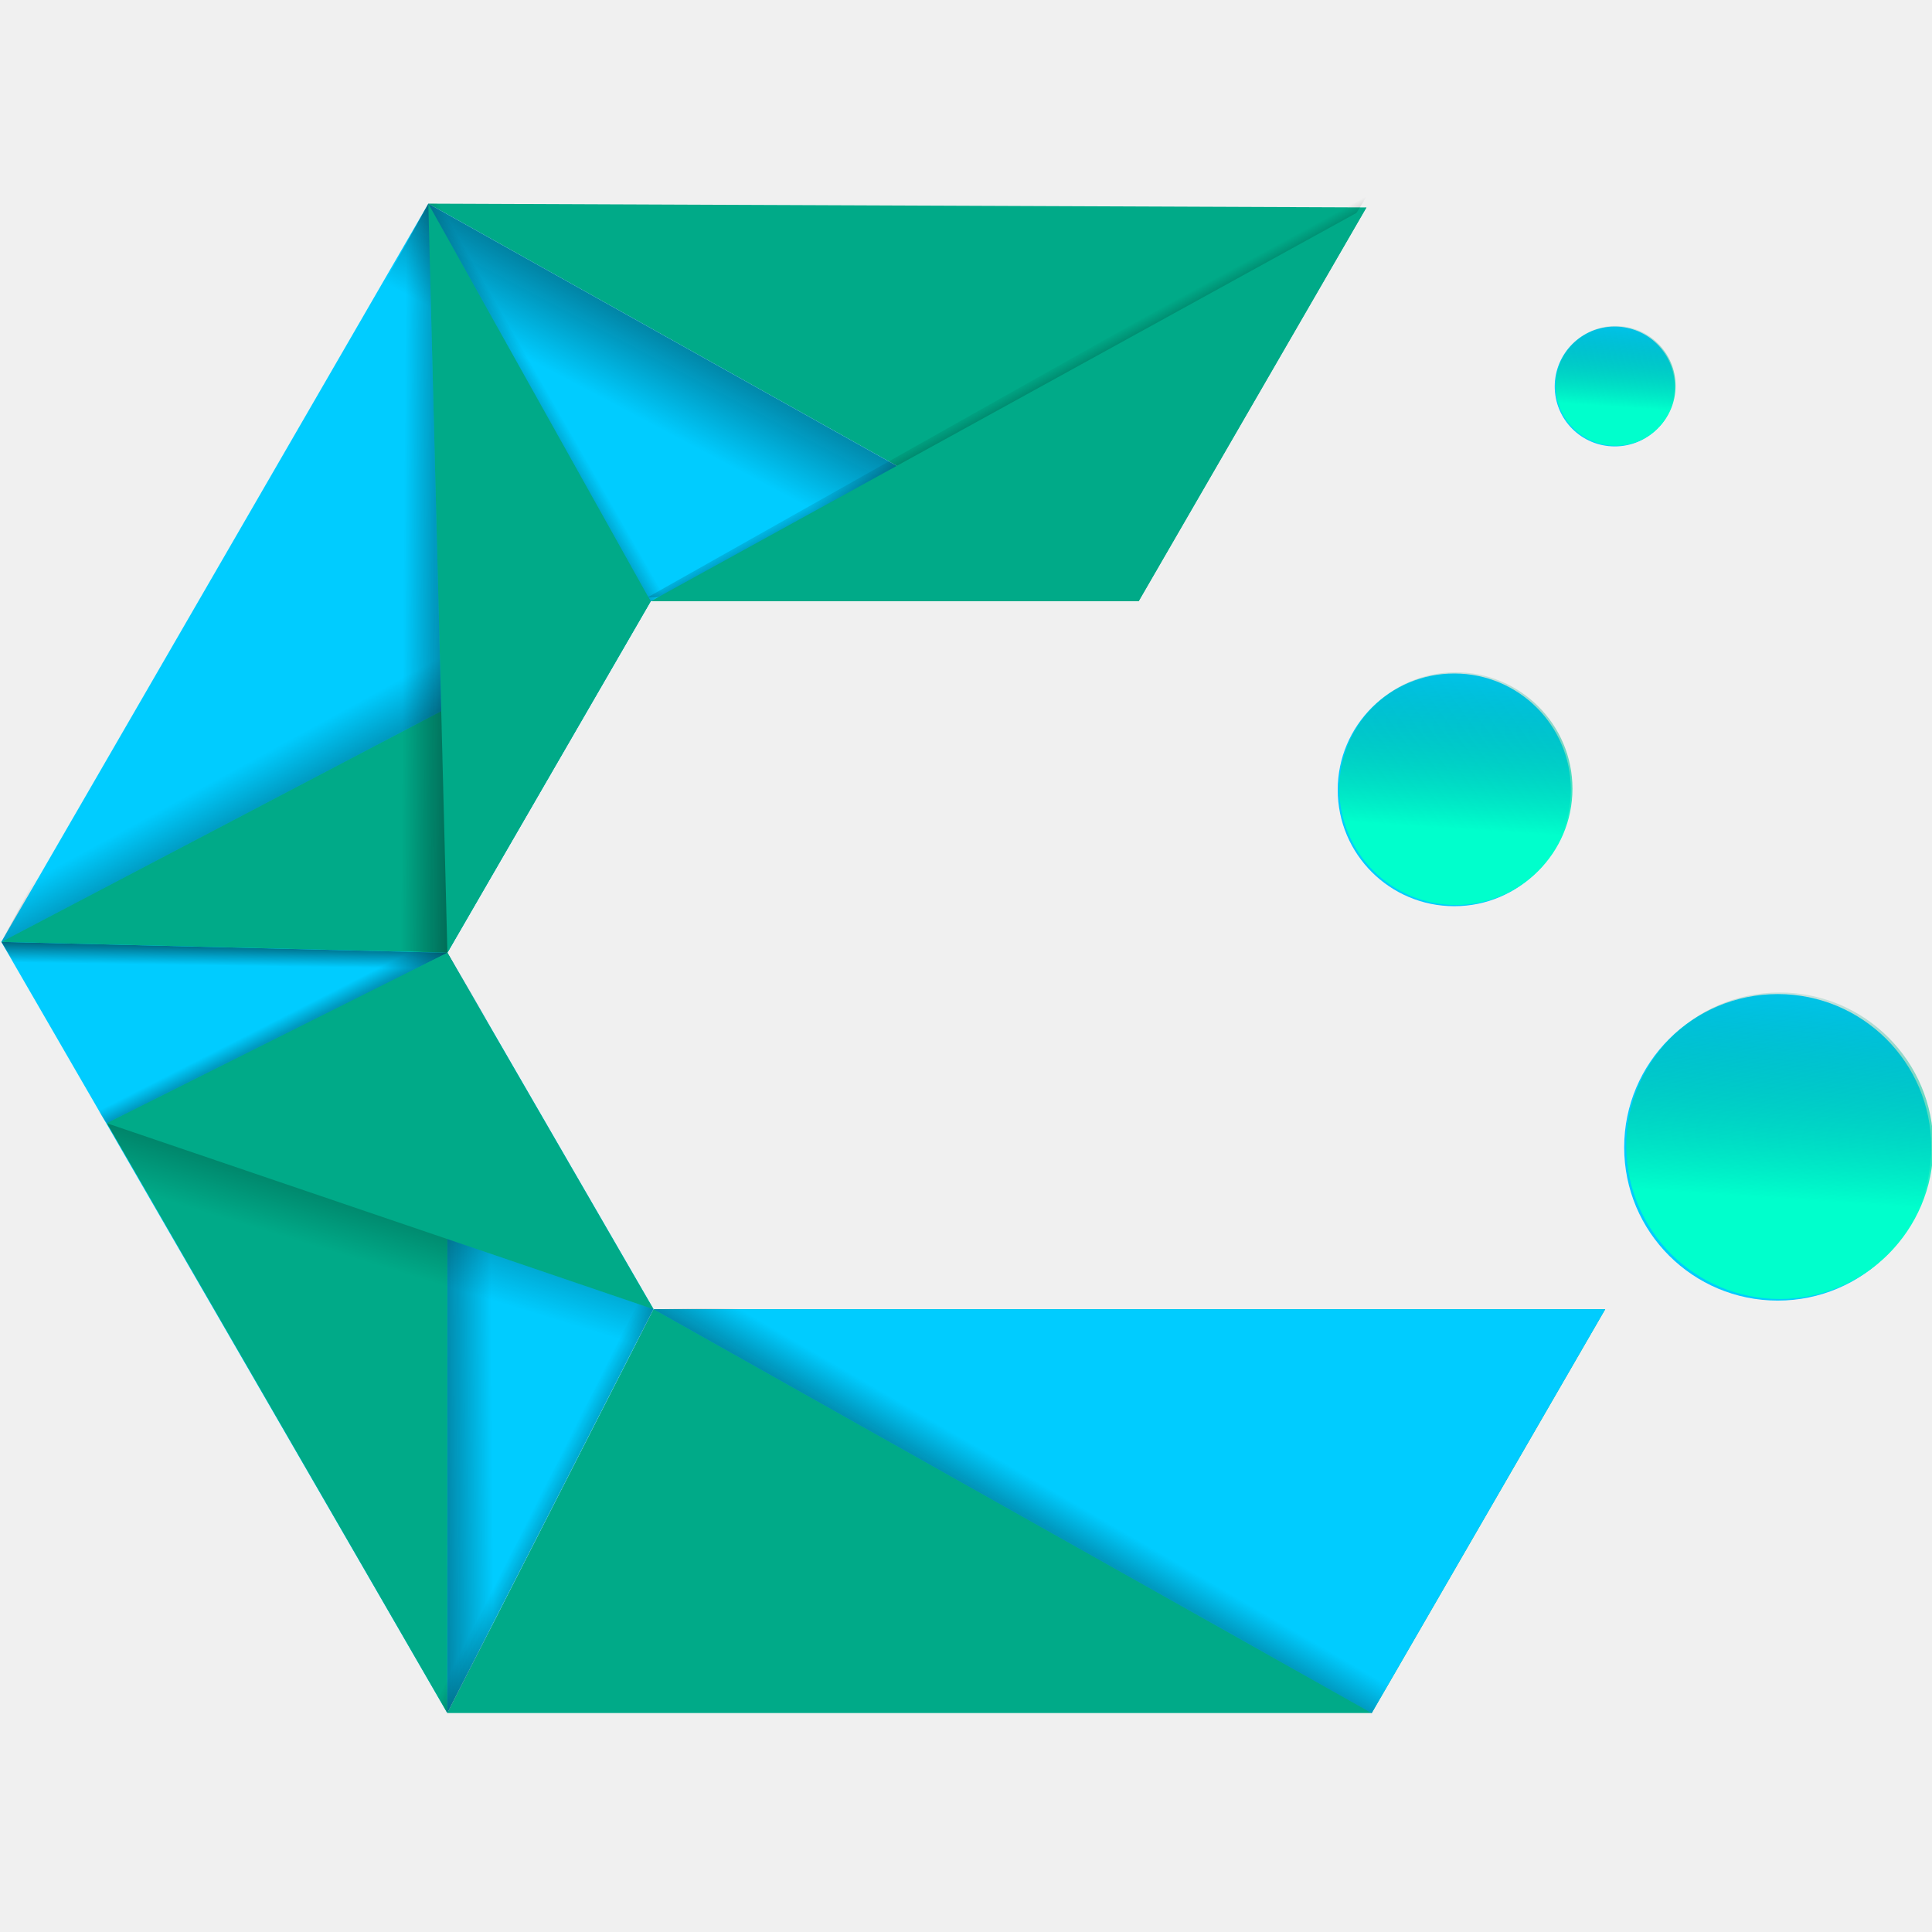
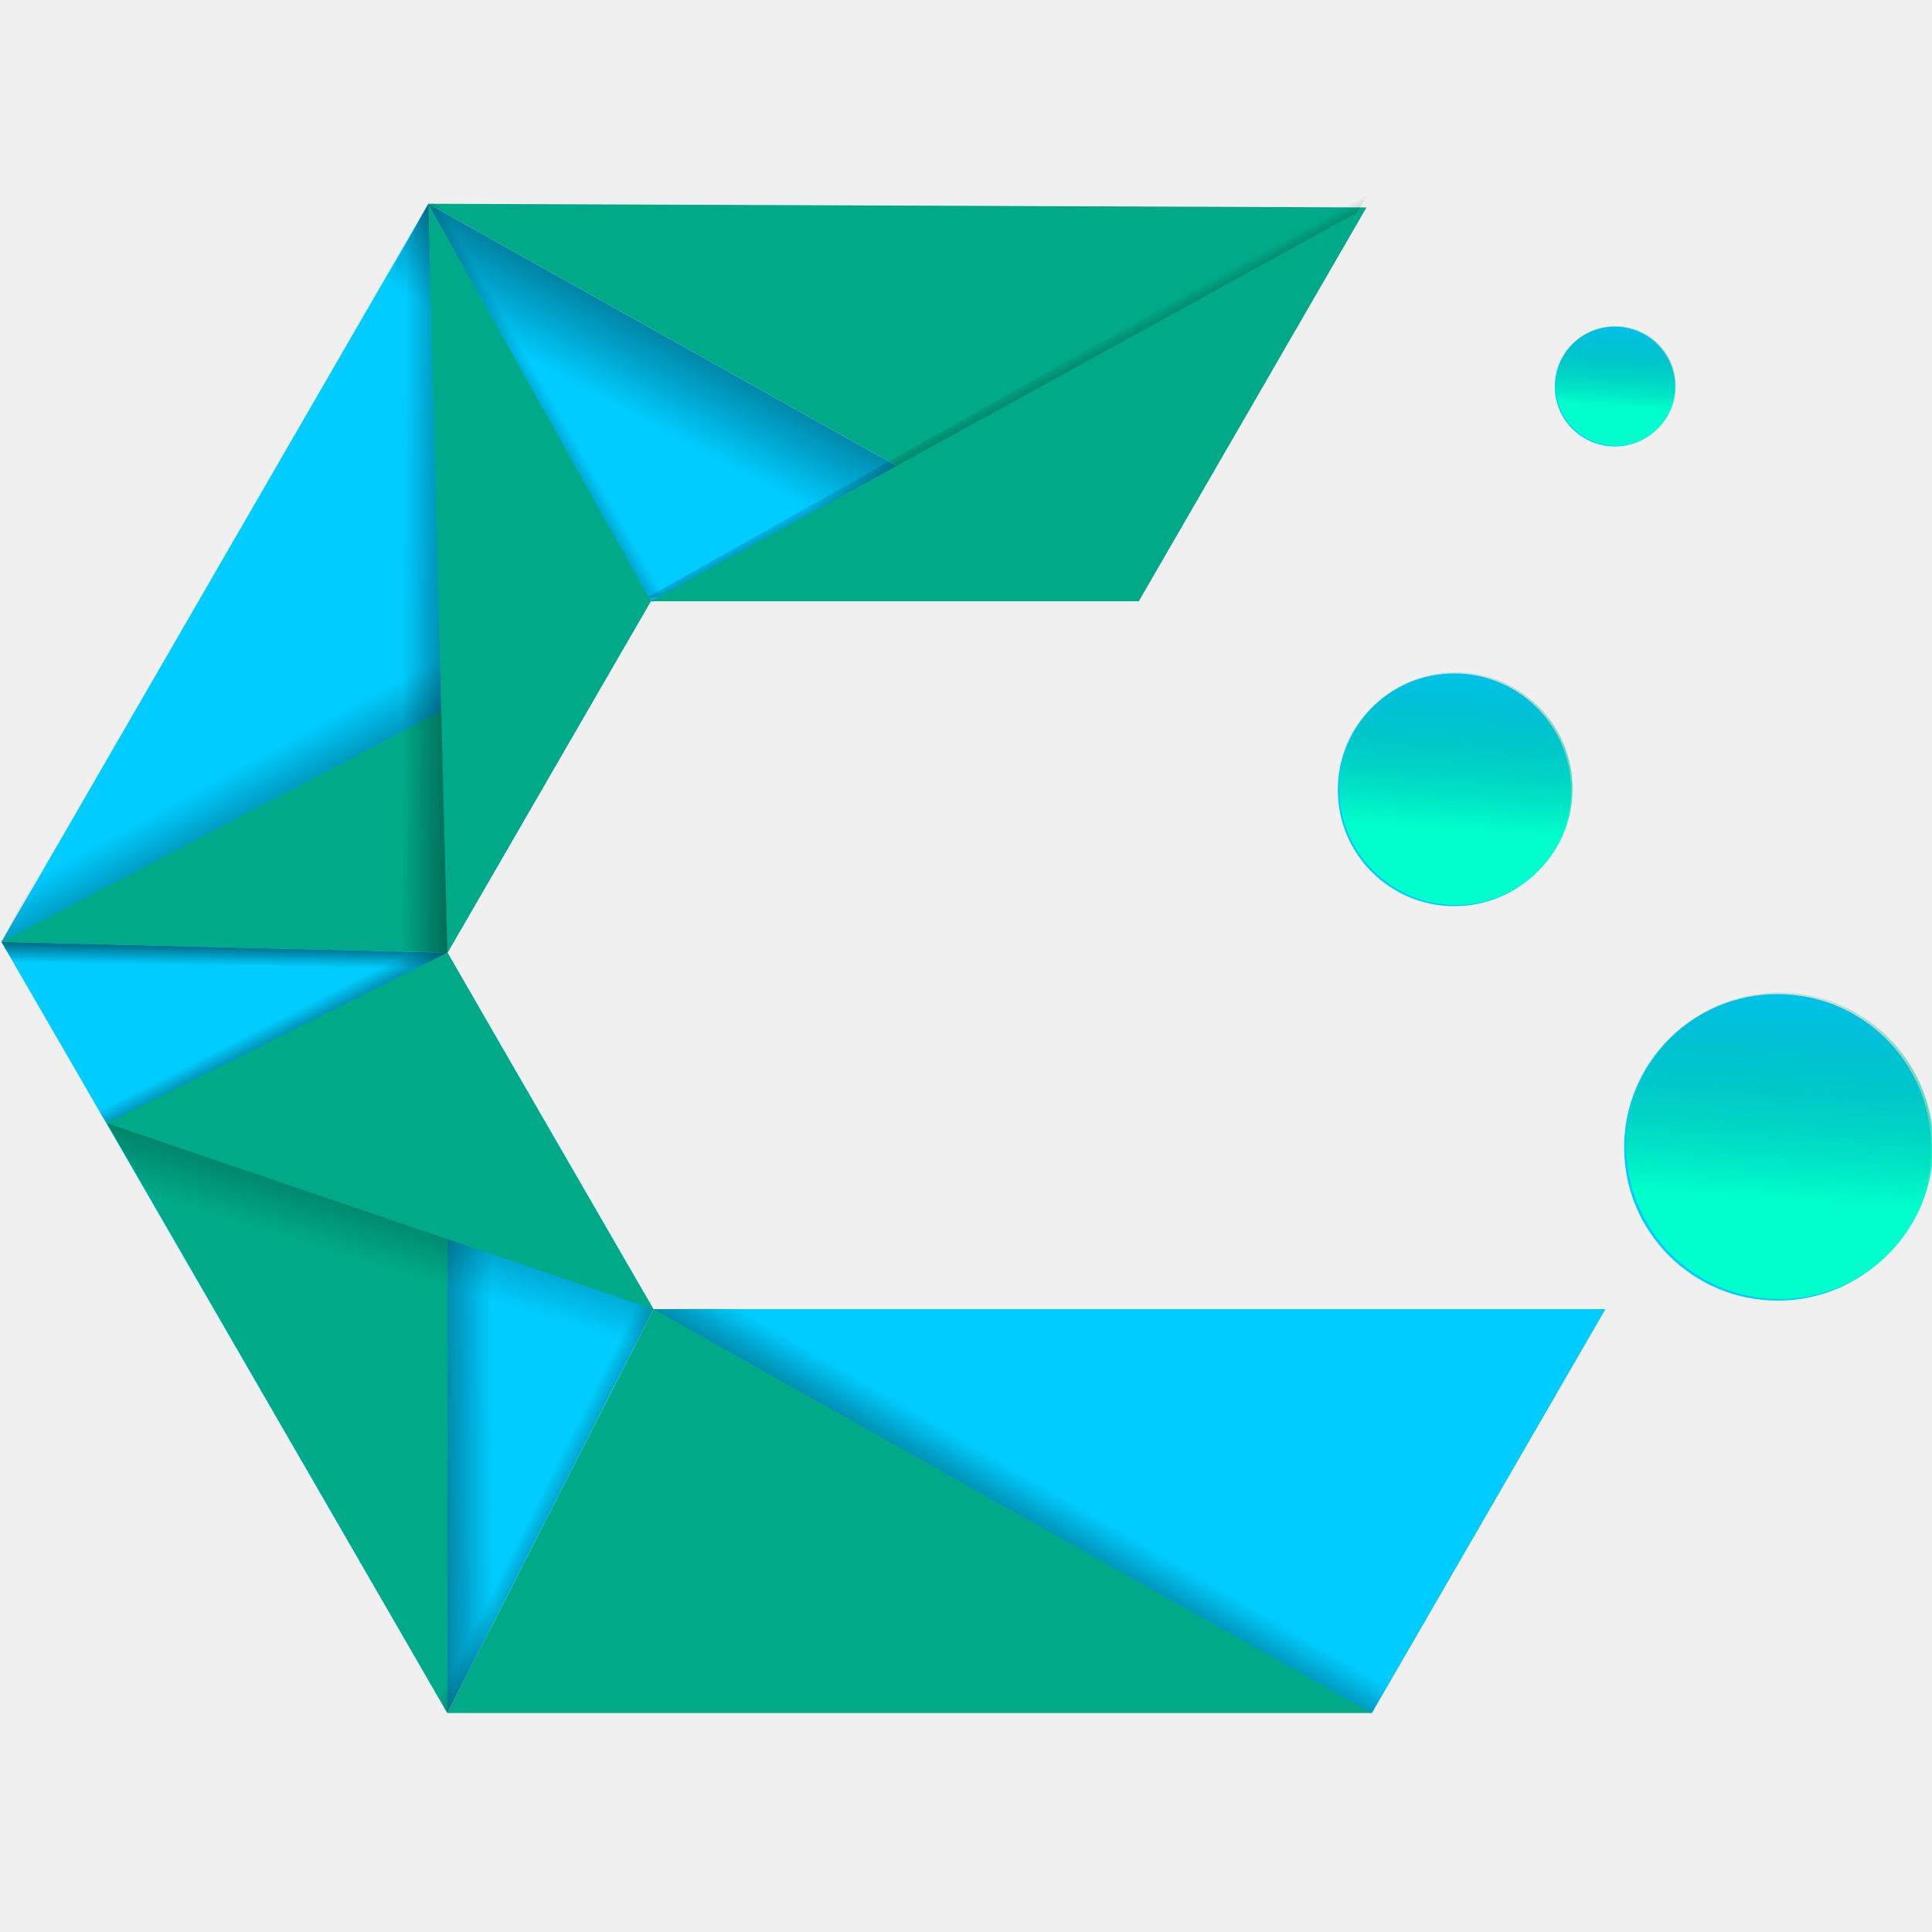
- <svg xmlns="http://www.w3.org/2000/svg" xmlns:xlink="http://www.w3.org/1999/xlink" id="SVGRoot" width="67.733" height="67.733" version="1.1" viewBox="0 0 17.921 17.921">
+ <svg xmlns="http://www.w3.org/2000/svg" xmlns:xlink="http://www.w3.org/1999/xlink" width="67.733" height="67.733" viewBox="0 0 17.921 17.921">
  <defs>
-     <linearGradient id="linearGradient939" x1="237.19" x2="237.07" y1="296.2" y2="304.08" gradientTransform="matrix(.04476 0 0 .044679 -8.5923 -4.6302)" gradientUnits="userSpaceOnUse" xlink:href="#linearGradient937" />
-     <linearGradient id="linearGradient937">
-       <stop stop-color="#001313" offset="0" />
-       <stop stop-color="#001313" stop-opacity="0" offset="1" />
+     <linearGradient xlink:href="#a" id="d" x1="237.19" x2="237.07" y1="296.2" y2="304.08" gradientTransform="matrix(.04476 0 0 .04468 -8.592 -4.63)" gradientUnits="userSpaceOnUse" />
+     <linearGradient id="a">
+       <stop offset="0" stop-color="#001313" />
+       <stop offset="1" stop-color="#001313" stop-opacity="0" />
    </linearGradient>
-     <linearGradient id="linearGradient5185" x1="994.81" x2="982.34" y1="1533.3" y2="1556.8" gradientTransform="matrix(.084141 0 0 .083989 -76.331 -126.67)" gradientUnits="userSpaceOnUse" xlink:href="#linearGradient4353" />
-     <linearGradient id="linearGradient4353">
-       <stop stop-color="#020202" offset="0" />
-       <stop stop-color="#020202" stop-opacity="0" offset="1" />
+     <linearGradient xlink:href="#b" id="e" x1="994.81" x2="982.34" y1="1533.3" y2="1556.8" gradientTransform="matrix(.08414 0 0 .08399 -76.331 -126.67)" gradientUnits="userSpaceOnUse" />
+     <linearGradient id="b">
+       <stop offset="0" stop-color="#020202" />
+       <stop offset="1" stop-color="#020202" stop-opacity="0" />
    </linearGradient>
-     <linearGradient id="linearGradient9102" x1="1022.5" x2="1018.6" y1="1582.4" y2="1575.6" gradientTransform="matrix(.086381 0 0 .081808 -79.192 -124.97)" gradientUnits="userSpaceOnUse" xlink:href="#linearGradient4353" />
-     <linearGradient id="linearGradient11890" x1="940.43" x2="930.59" y1="1612.5" y2="1594.5" gradientTransform="matrix(.084141 0 0 .083989 -76.331 -126.67)" gradientUnits="userSpaceOnUse" xlink:href="#linearGradient4353" />
-     <linearGradient id="linearGradient11670" x1="965.6" x2="951.66" y1="1571.4" y2="1571.3" gradientTransform="matrix(.084141 0 0 .083989 -76.331 -126.67)" gradientUnits="userSpaceOnUse" xlink:href="#linearGradient4353" />
-     <linearGradient id="linearGradient13770" x1="946.23" x2="961.37" y1="1655.9" y2="1655.8" gradientTransform="matrix(.084141 0 0 .083989 -76.331 -126.67)" gradientUnits="userSpaceOnUse" xlink:href="#linearGradient4353" />
-     <linearGradient id="linearGradient2816" x1="366.15" x2="350.92" y1="427.32" y2="419.64" gradientTransform="matrix(.04476 0 0 .044679 -10.921 -4.4349)" gradientUnits="userSpaceOnUse" xlink:href="#linearGradient937" />
-     <linearGradient id="linearGradient12421" x1="936.34" x2="933.38" y1="1628.8" y2="1623" gradientTransform="matrix(.084141 0 0 .083989 -76.331 -126.67)" gradientUnits="userSpaceOnUse" xlink:href="#linearGradient4353" />
-     <linearGradient id="linearGradient13391" x1="950.33" x2="941.97" y1="1618.6" y2="1645.8" gradientTransform="matrix(.084141 0 0 .083989 -76.331 -126.67)" gradientUnits="userSpaceOnUse" xlink:href="#linearGradient4353" />
-     <linearGradient id="linearGradient13599" x1="1008.2" x2="1015.7" y1="1681.3" y2="1668.4" gradientTransform="matrix(.084141 0 0 .083989 -76.331 -126.67)" gradientUnits="userSpaceOnUse" xlink:href="#linearGradient4353" />
-     <linearGradient id="linearGradient18175" x1="1148.3" x2="1145.4" y1="1585.5" y2="1630" gradientTransform="matrix(.34992 0 0 .34992 -282.87 -491.67)" gradientUnits="userSpaceOnUse" xlink:href="#linearGradient18299" />
-     <linearGradient id="linearGradient18299">
-       <stop stop-color="#008066" stop-opacity="0" offset="0" />
-       <stop stop-color="#0fc" offset="1" />
+     <linearGradient xlink:href="#b" id="f" x1="1022.5" x2="1018.6" y1="1582.4" y2="1575.6" gradientTransform="matrix(.08638 0 0 .0818 -79.192 -124.97)" gradientUnits="userSpaceOnUse" />
+     <linearGradient xlink:href="#b" id="g" x1="940.43" x2="930.59" y1="1612.5" y2="1594.5" gradientTransform="matrix(.08414 0 0 .08399 -76.331 -126.67)" gradientUnits="userSpaceOnUse" />
+     <linearGradient xlink:href="#b" id="h" x1="965.6" x2="951.66" y1="1571.4" y2="1571.3" gradientTransform="matrix(.08414 0 0 .08399 -76.331 -126.67)" gradientUnits="userSpaceOnUse" />
+     <linearGradient xlink:href="#b" id="i" x1="946.23" x2="961.37" y1="1655.9" y2="1655.8" gradientTransform="matrix(.08414 0 0 .08399 -76.331 -126.67)" gradientUnits="userSpaceOnUse" />
+     <linearGradient xlink:href="#a" id="j" x1="366.15" x2="350.92" y1="427.32" y2="419.64" gradientTransform="matrix(.04476 0 0 .04468 -10.921 -4.435)" gradientUnits="userSpaceOnUse" />
+     <linearGradient xlink:href="#b" id="k" x1="936.34" x2="933.38" y1="1628.8" y2="1623" gradientTransform="matrix(.08414 0 0 .08399 -76.331 -126.67)" gradientUnits="userSpaceOnUse" />
+     <linearGradient xlink:href="#b" id="l" x1="950.33" x2="941.97" y1="1618.6" y2="1645.8" gradientTransform="matrix(.08414 0 0 .08399 -76.331 -126.67)" gradientUnits="userSpaceOnUse" />
+     <linearGradient xlink:href="#b" id="m" x1="1008.2" x2="1015.7" y1="1681.3" y2="1668.4" gradientTransform="matrix(.08414 0 0 .08399 -76.331 -126.67)" gradientUnits="userSpaceOnUse" />
+     <linearGradient xlink:href="#c" id="n" x1="1148.3" x2="1145.4" y1="1585.5" y2="1630" gradientTransform="translate(-282.87 -491.67)scale(.34992)" gradientUnits="userSpaceOnUse" />
+     <linearGradient id="c">
+       <stop offset="0" stop-color="#008066" stop-opacity="0" />
+       <stop offset="1" stop-color="#0fc" />
    </linearGradient>
-     <linearGradient id="linearGradient18632" x1="1148.3" x2="1145.4" y1="1585.5" y2="1630" gradientTransform="matrix(.26565 0 0 .26565 -211.15 -375.49)" gradientUnits="userSpaceOnUse" xlink:href="#linearGradient18299" />
-     <linearGradient id="linearGradient18659" x1="1148.3" x2="1145.4" y1="1585.5" y2="1630" gradientTransform="matrix(.13679 0 0 .13679 -53.624 -195.03)" gradientUnits="userSpaceOnUse" xlink:href="#linearGradient18299" />
-     <linearGradient id="linearGradient3254" x1="348.05" x2="361.21" y1="194.78" y2="187.24" gradientTransform="matrix(.04476 0 0 .044679 -10.921 -4.4349)" gradientUnits="userSpaceOnUse" xlink:href="#linearGradient937" />
+     <linearGradient xlink:href="#c" id="o" x1="1148.3" x2="1145.4" y1="1585.5" y2="1630" gradientTransform="translate(-211.15 -375.49)scale(.26565)" gradientUnits="userSpaceOnUse" />
+     <linearGradient xlink:href="#c" id="p" x1="1148.3" x2="1145.4" y1="1585.5" y2="1630" gradientTransform="translate(-53.624 -195.03)scale(.13679)" gradientUnits="userSpaceOnUse" />
+     <linearGradient xlink:href="#a" id="q" x1="348.05" x2="361.21" y1="194.78" y2="187.24" gradientTransform="matrix(.04476 0 0 .04468 -10.921 -4.435)" gradientUnits="userSpaceOnUse" />
  </defs>
-   <circle cx="64.51" cy="62.02" r="87.45" opacity="0" stroke-width=".28" />
-   <path d="m4.329 1.924h8.346l-2.113 3.653h-4.526l-1.886 3.26 1.912 3.306h8.829l-2.166 3.746h-8.575l-4.137-7.152 3.961-6.848z" fill="#fff" />
-   <path d="m3.973 1.889 6.589 3.688 2.113-3.653z" fill="#0a8" />
-   <path d="m6.062 12.144-1.913 3.746h8.575l2.166-3.746z" fill="#0a8" />
-   <path d="m3.973 1.889 6.589 3.688h-4.526l-1.886 3.26 1.912 3.306-1.913 3.746-4.137-7.152 3.961-6.848" fill="#0cf" />
-   <path d="m0.013 8.737 4.137 0.101 0.116 0.198-4.123-0.083z" fill="url(#linearGradient939)" />
-   <path d="m10.562 5.577-6.589-3.688-0.501 0.902 4.995 2.765z" fill="url(#linearGradient5185)" />
-   <path d="m6.003 5.543 6.711-3.783-2.169 3.558z" fill="url(#linearGradient9102)" />
-   <path d="m6.036 5.577 6.639-3.653-2.113 3.653z" fill="#0a8" />
-   <path d="m0.013 8.737 6.023-3.16-1.886 3.26z" fill="#0a8" />
-   <path d="m0.013 8.737 6.023-3.16-0.407-0.635-5.191 3.004z" fill="url(#linearGradient11890)" />
-   <path d="m6.036 5.577-2.063-3.688 0.177 6.948z" fill="#0a8" />
-   <path d="m6.062 12.144 6.662 3.746 2.166-3.746z" fill="#0cf" />
-   <path d="m3.973 1.889-0.501 0.902 0.048 6.017 0.63 0.03z" fill="url(#linearGradient11670)" />
-   <path d="m4.15 8.838-3.159 1.581 3.158 5.471z" fill="#0a8" />
-   <path d="m4.15 8.838v7.052l0.774-1.508 0.06-4.134z" fill="url(#linearGradient13770)" />
-   <path d="m4.149 15.889-0.298-0.535 1.919-3.7 0.291 0.489z" fill="url(#linearGradient2816)" />
-   <path d="m0.991 10.419 3.159-1.581-0.63-0.03-2.74 1.307z" fill="url(#linearGradient12421)" />
-   <path d="m0.991 10.419 5.071 1.725-1.912-3.306z" fill="#0a8" />
-   <path d="m6.062 12.144-5.071-1.725 0.551 0.949 4.167 1.511z" fill="url(#linearGradient13391)" />
-   <path d="m6.062 12.144 6.662 3.746 0.798-1.419-4.288-2.364z" fill="url(#linearGradient13599)" />
-   <g transform="matrix(.14699 0 0 .14672 -.84757 -.42617)">
+   <path fill="#fff" d="M4.329 1.924h8.345l-2.112 3.653H6.036L4.15 8.837l1.912 3.307h8.829l-2.167 3.745H4.15L.013 8.737l3.96-6.848z" />
+   <path fill="#0a8" d="m3.973 1.89 6.589 3.687 2.112-3.653zM6.062 12.144 4.149 15.89h8.575l2.166-3.746z" />
+   <path fill="#0cf" d="m3.973 1.89 6.589 3.687H6.036L4.15 8.837l1.912 3.307-1.913 3.745L.013 8.737z" />
+   <path fill="url(#d)" d="m.013 8.737 4.137.1.115.199-4.123-.083z" />
+   <path fill="url(#e)" d="M10.562 5.577 3.973 1.89l-.5.902 4.994 2.765z" />
+   <path fill="url(#f)" d="m6.003 5.543 6.711-3.783-2.169 3.557z" />
+   <path fill="#0a8" d="m6.036 5.577 6.638-3.653-2.112 3.653zM.013 8.737l6.023-3.16-1.886 3.26z" />
+   <path fill="url(#g)" d="m.013 8.737 6.023-3.16-.407-.635L.438 7.945z" />
+   <path fill="#0a8" d="M6.036 5.577 3.973 1.89l.177 6.949z" />
+   <path fill="#0cf" d="m6.062 12.144 6.662 3.746 2.166-3.746z" />
+   <path fill="url(#h)" d="m3.973 1.89-.501.901.048 6.017.63.03z" />
+   <path fill="#0a8" d="M4.15 8.838.99 10.418 4.15 15.89z" />
+   <path fill="url(#i)" d="M4.15 8.838v7.051l.774-1.507.06-4.134z" />
+   <path fill="url(#j)" d="m4.15 15.889-.299-.535 1.92-3.7.29.49z" />
+   <path fill="url(#k)" d="M.991 10.419 4.15 8.838l-.63-.03-2.74 1.307z" />
+   <path fill="#0a8" d="m.991 10.419 5.07 1.725L4.15 8.838z" />
+   <path fill="url(#l)" d="m6.062 12.144-5.07-1.725.55.95 4.167 1.51z" />
+   <path fill="url(#m)" d="m6.062 12.144 6.662 3.746.799-1.42-4.288-2.363z" />
+   <g transform="matrix(.14699 0 0 .14672 -.848 -.426)">
    <circle cx="117.95" cy="75.441" r="9.689" fill="#0cf" />
-     <circle cx="118.08" cy="75.341" r="9.689" fill="url(#linearGradient18175)" />
+     <circle cx="118.08" cy="75.341" r="9.689" fill="url(#n)" />
  </g>
-   <g transform="matrix(.14699 0 0 .14672 -.20056 -.74963)">
+   <g transform="matrix(.14699 0 0 .14672 -.2 -.75)">
    <circle cx="93.138" cy="55.045" r="7.356" fill="#0cf" />
-     <circle cx="93.239" cy="54.969" r="7.356" fill="url(#linearGradient18632)" />
+     <circle cx="93.239" cy="54.969" r="7.356" fill="url(#o)" />
  </g>
-   <g transform="matrix(.14699 0 0 .14672 -.17051 -.32616)">
+   <g transform="matrix(.14699 0 0 .14672 -.17 -.326)">
    <circle cx="103.06" cy="26.657" r="3.788" fill="#0cf" />
-     <circle cx="103.11" cy="26.618" r="3.788" fill="url(#linearGradient18659)" />
+     <circle cx="103.11" cy="26.618" r="3.788" fill="url(#p)" />
  </g>
-   <path d="m6.036 5.577-2.063-3.688 0.525-0.007 1.939 3.446z" fill="url(#linearGradient3254)" />
+   <path fill="url(#q)" d="M6.036 5.577 3.973 1.89l.525-.007 1.94 3.446z" />
</svg>
